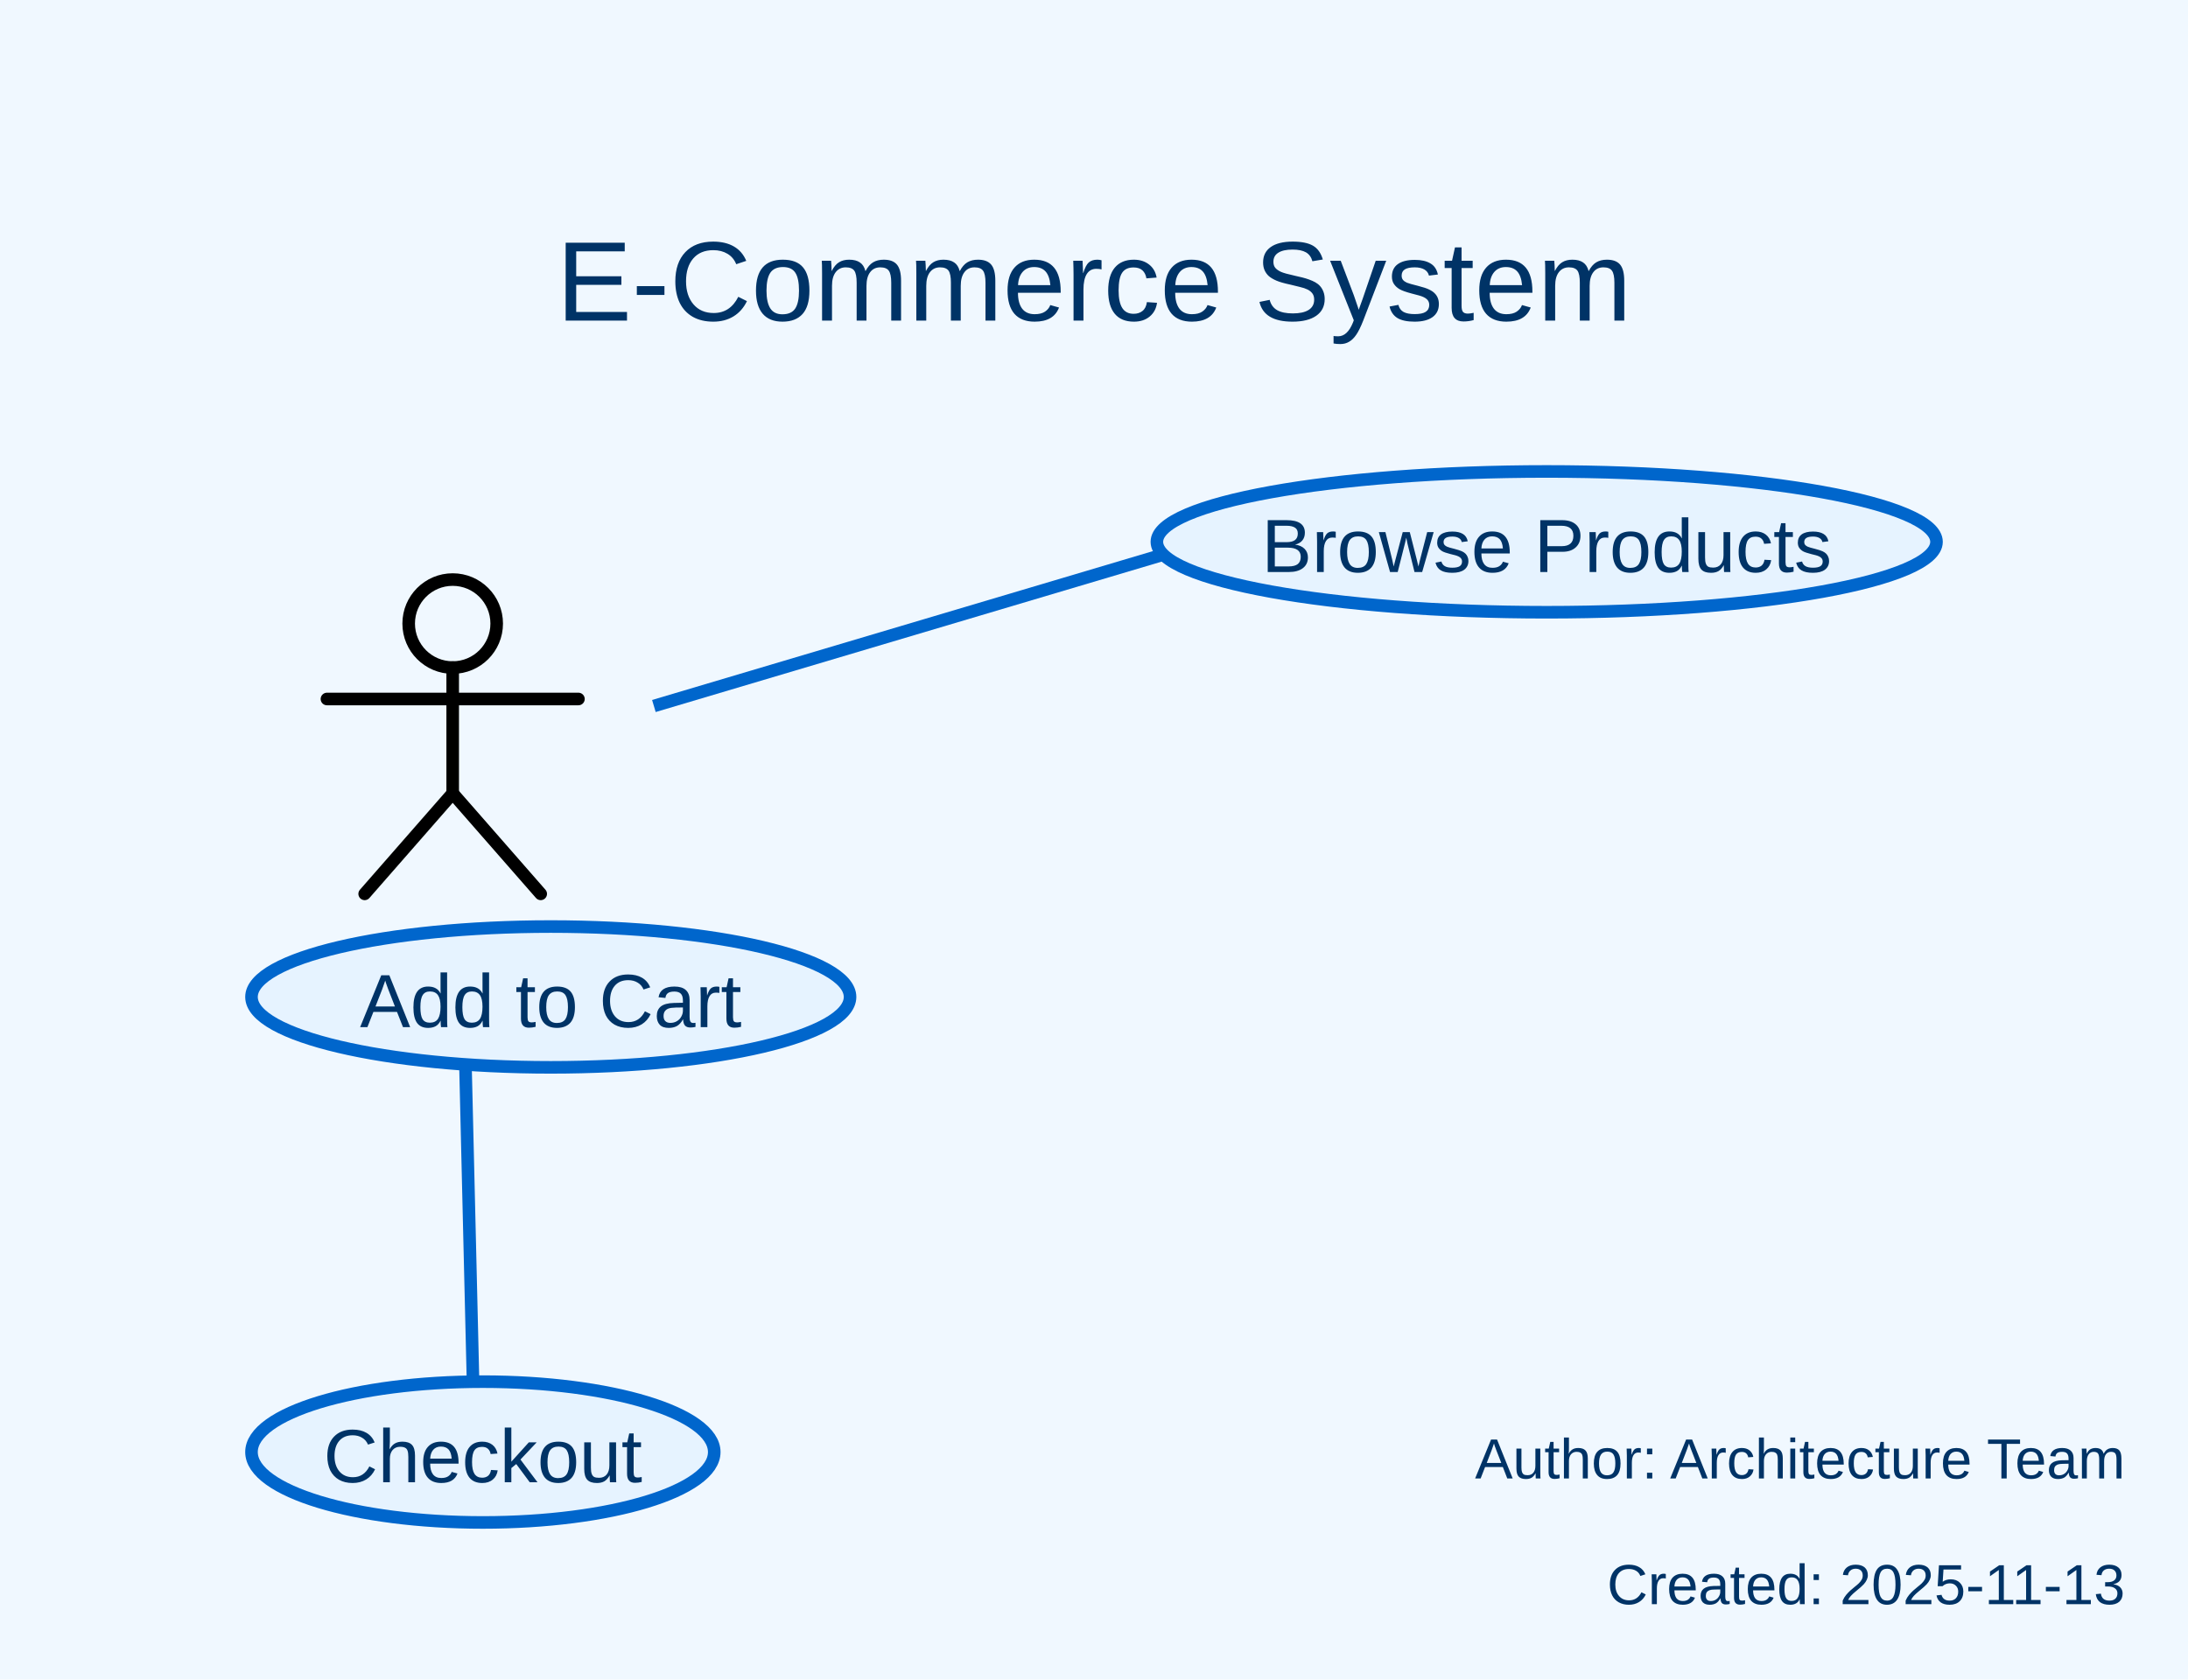
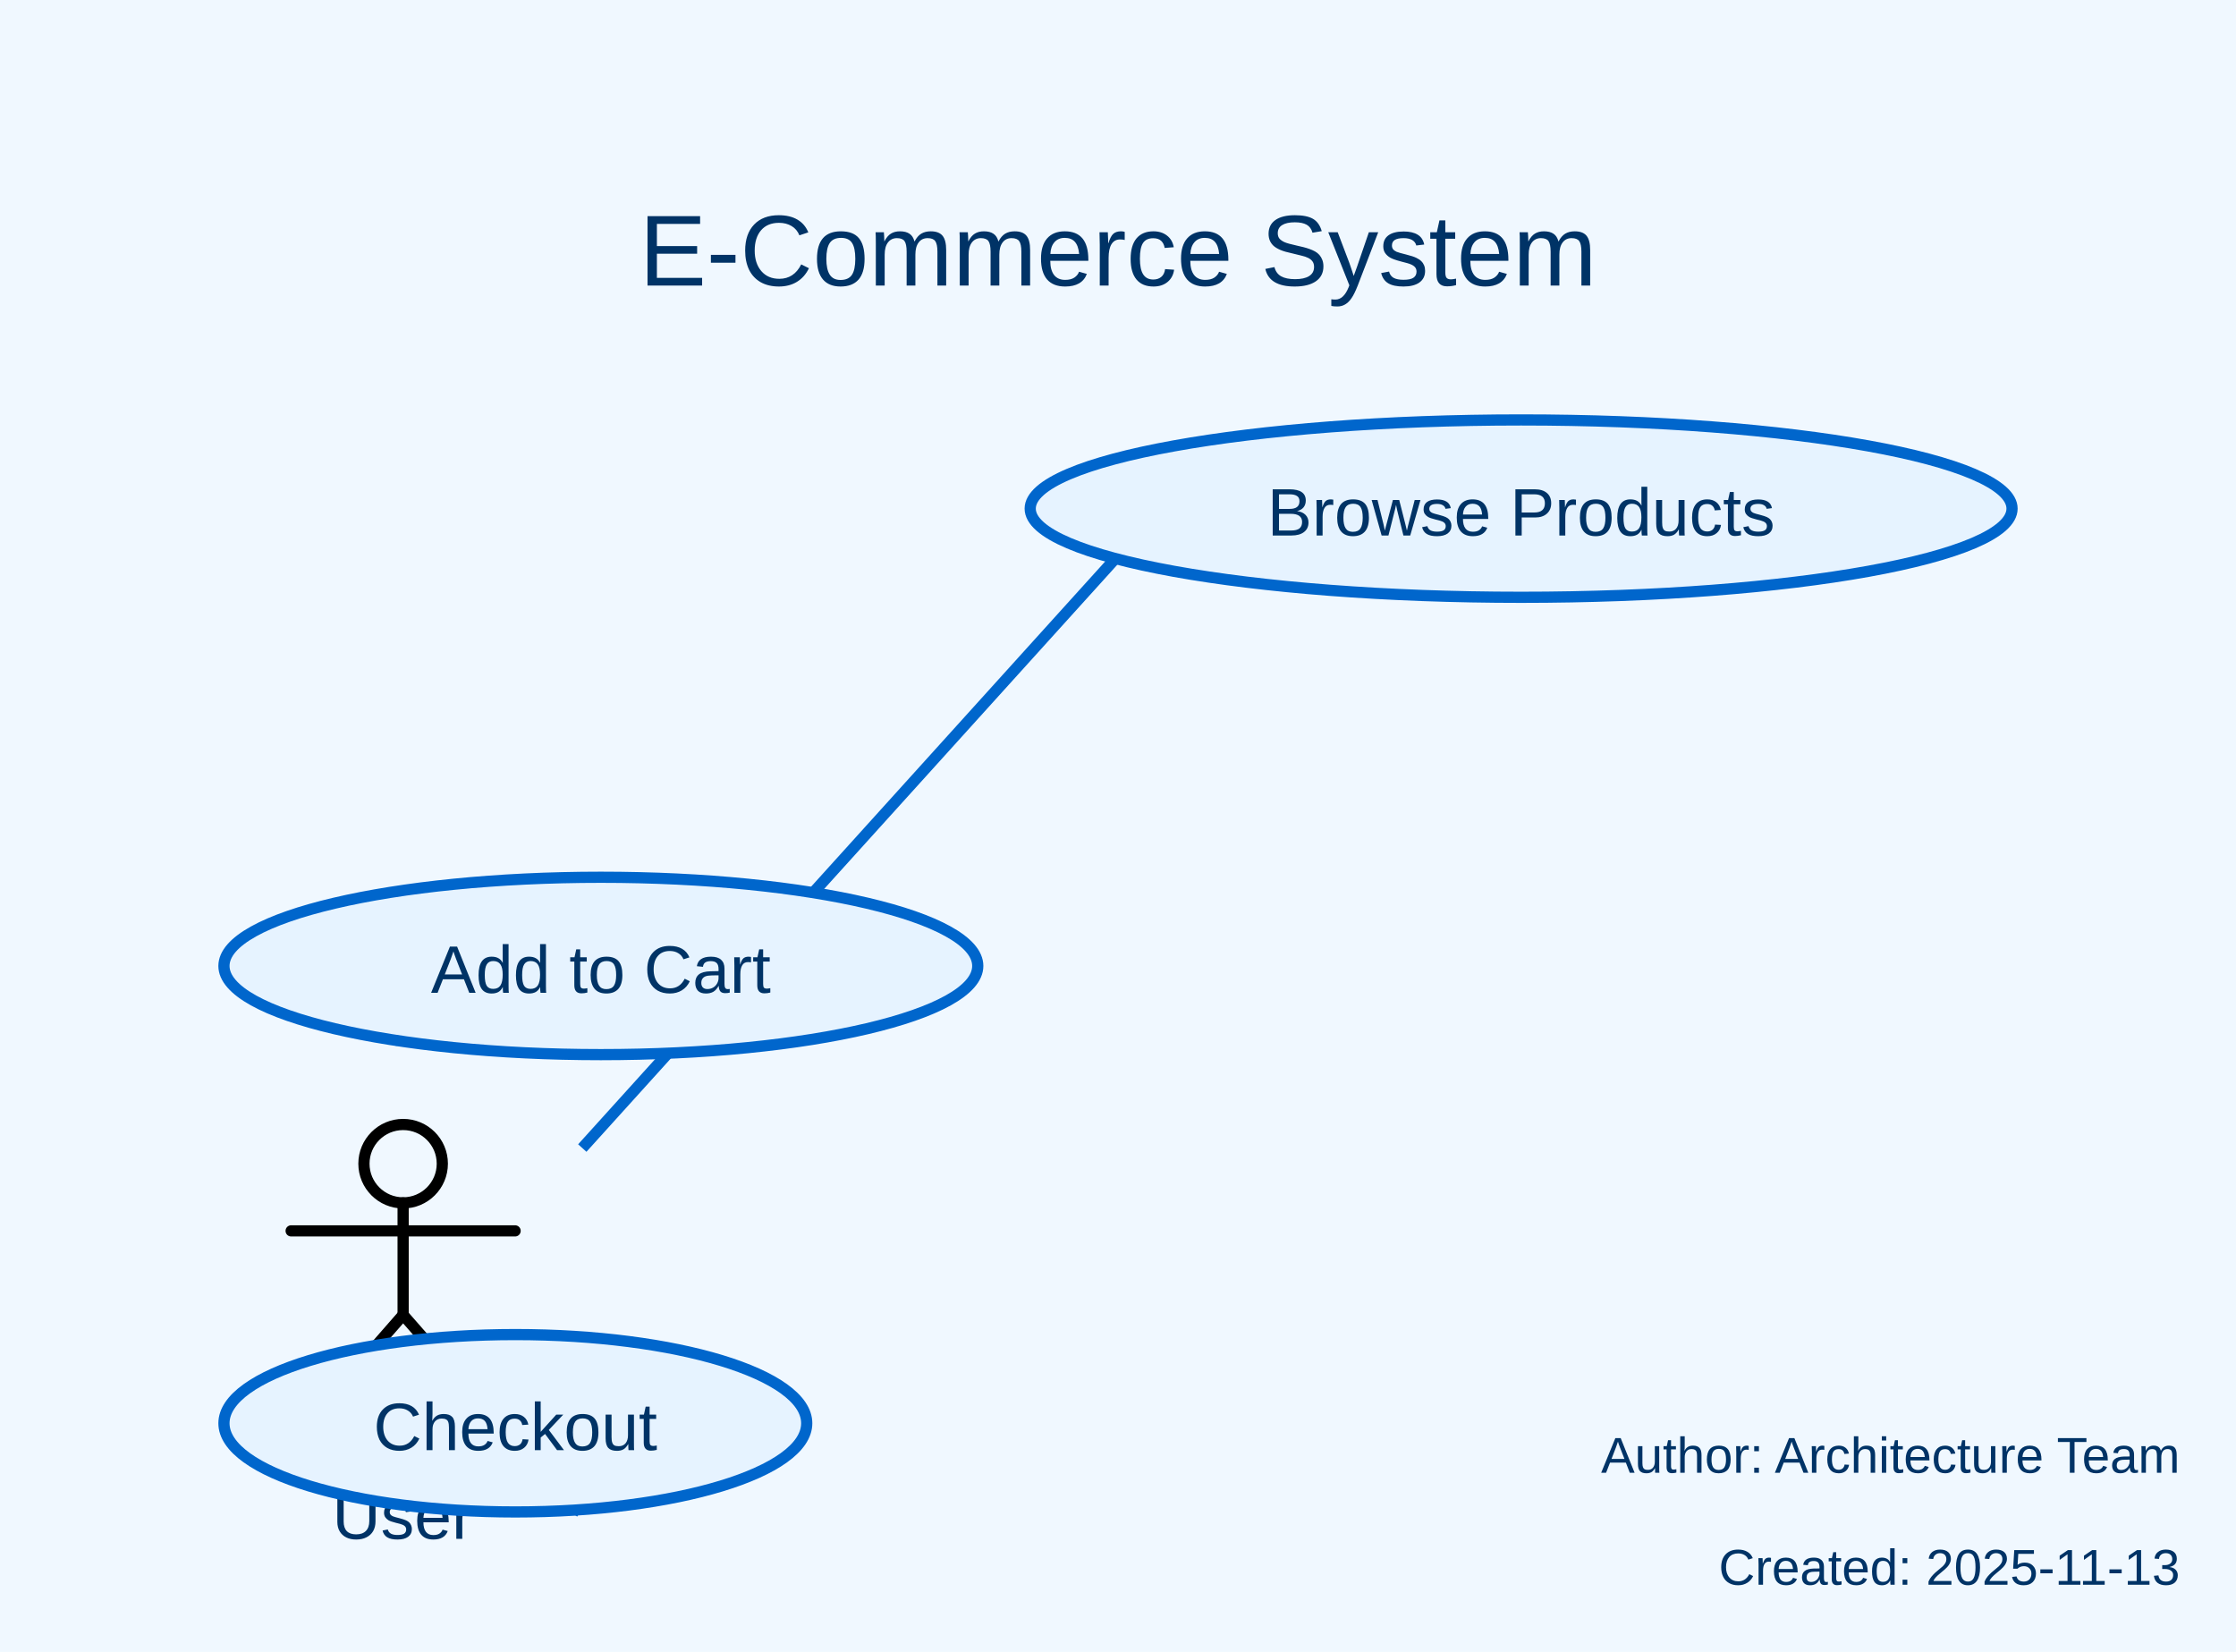
- <svg xmlns="http://www.w3.org/2000/svg" width="348" height="267.2" viewBox="0 0 348 267.2">
+ <svg xmlns="http://www.w3.org/2000/svg" width="399.362" height="295.035" viewBox="0 0 399.362 295.035">
  <rect width="100%" height="100%" fill="#f0f8ff" />
  <defs>
    <symbol id="uml-actor" viewBox="0 0 64 64">
      <g fill="none" stroke="#000" stroke-width="2" stroke-linecap="round" stroke-linejoin="round">
        <circle cx="32" cy="13" r="7" />
        <line x1="32" y1="20" x2="32" y2="40" />
        <line x1="12" y1="25" x2="52" y2="25" />
        <line x1="32" y1="40" x2="18" y2="56" />
        <line x1="32" y1="40" x2="46" y2="56" />
      </g>
    </symbol>
  </defs>
  <g id="__builtin__:diagram/0">
-     <text x="174" y="51" text-anchor="middle" font-size="18" font-family="Arial" fill="#003366">
-       <tspan x="174" dy="0">E-Commerce System</tspan>
+     <text x="199.681" y="51" text-anchor="middle" font-size="18" font-family="Arial" fill="#003366">
+       <tspan x="199.681" dy="0">E-Commerce System</tspan>
    </text>
-     <text x="338" y="235.2" text-anchor="end" font-size="9" font-family="Arial" fill="#003366">
-       <tspan x="338" dy="0">Author: Architecture Team</tspan>
+     <text x="389.362" y="263.035" text-anchor="end" font-size="9" font-family="Arial" fill="#003366">
+       <tspan x="389.362" dy="0">Author: Architecture Team</tspan>
    </text>
-     <text x="338" y="255.2" text-anchor="end" font-size="9" font-family="Arial" fill="#003366">
-       <tspan x="338" dy="0">Created: 2025-11-13</tspan>
+     <text x="389.362" y="283.035" text-anchor="end" font-size="9" font-family="Arial" fill="#003366">
+       <tspan x="389.362" dy="0">Created: 2025-11-13</tspan>
    </text>
  </g>
-   <line x1="104" y1="112.315" x2="185.023" y2="88.226" stroke="#0066cc" stroke-width="2" />
-   <line x1="88.681" y1="161.4" x2="70.454" y2="148.152" stroke="#0066cc" stroke-width="2" />
-   <line x1="73.838" y1="161.4" x2="75.235" y2="219.81" stroke="#0066cc" stroke-width="2" />
+   <line x1="104" y1="205.041" x2="199.211" y2="99.755" stroke="#0066cc" stroke-width="2" />
+   <line x1="100.088" y1="183.635" x2="70.622" y2="185.797" stroke="#0066cc" stroke-width="2" />
+   <line x1="103.646" y1="270.035" x2="61.288" y2="241.418" stroke="#0066cc" stroke-width="2" />
  <g id="uml:actor/1">
-     <svg x="40" y="86.2" width="64" height="64" viewBox="0 0 64 64" fill="#003366">
+     <svg x="40" y="194.835" width="64" height="64" viewBox="0 0 64 64" fill="#003366">
      <use href="#uml-actor" />
    </svg>
-     <text x="72" y="166.2" text-anchor="middle" font-size="12" font-family="Arial" fill="#003366">
+     <text x="72" y="274.835" text-anchor="middle" font-size="12" font-family="Arial" fill="#003366">
      <tspan x="72" dy="0">User</tspan>
    </text>
  </g>
  <g id="uml:usecase/2">
-     <ellipse cx="246" cy="86.2" rx="62" ry="11.2" fill="#e6f3ff" stroke="#0066cc" stroke-width="2" />
-     <text x="246" y="91" text-anchor="middle" font-size="12" font-family="Arial" fill="#003366">
-       <tspan x="246" dy="0">Browse Products</tspan>
+     <ellipse cx="271.681" cy="90.839" rx="87.681" ry="15.839" fill="#e6f3ff" stroke="#0066cc" stroke-width="2" />
+     <text x="271.681" y="95.639" text-anchor="middle" font-size="12" font-family="Arial" fill="#003366">
+       <tspan x="271.681" dy="0">Browse Products</tspan>
    </text>
  </g>
  <g id="uml:usecase/3">
-     <ellipse cx="87.6" cy="158.6" rx="47.6" ry="11.2" fill="#e6f3ff" stroke="#0066cc" stroke-width="2" />
-     <text x="87.6" y="163.4" text-anchor="middle" font-size="12" font-family="Arial" fill="#003366">
-       <tspan x="87.6" dy="0">Add to Cart</tspan>
+     <ellipse cx="107.317" cy="172.518" rx="67.317" ry="15.839" fill="#e6f3ff" stroke="#0066cc" stroke-width="2" />
+     <text x="107.317" y="177.318" text-anchor="middle" font-size="12" font-family="Arial" fill="#003366">
+       <tspan x="107.317" dy="0">Add to Cart</tspan>
    </text>
  </g>
  <g id="uml:usecase/4">
-     <ellipse cx="76.8" cy="231" rx="36.8" ry="11.2" fill="#e6f3ff" stroke="#0066cc" stroke-width="2" />
-     <text x="76.8" y="235.8" text-anchor="middle" font-size="12" font-family="Arial" fill="#003366">
-       <tspan x="76.8" dy="0">Checkout</tspan>
+     <ellipse cx="92.043" cy="254.196" rx="52.043" ry="15.839" fill="#e6f3ff" stroke="#0066cc" stroke-width="2" />
+     <text x="92.043" y="258.996" text-anchor="middle" font-size="12" font-family="Arial" fill="#003366">
+       <tspan x="92.043" dy="0">Checkout</tspan>
    </text>
  </g>
</svg>
